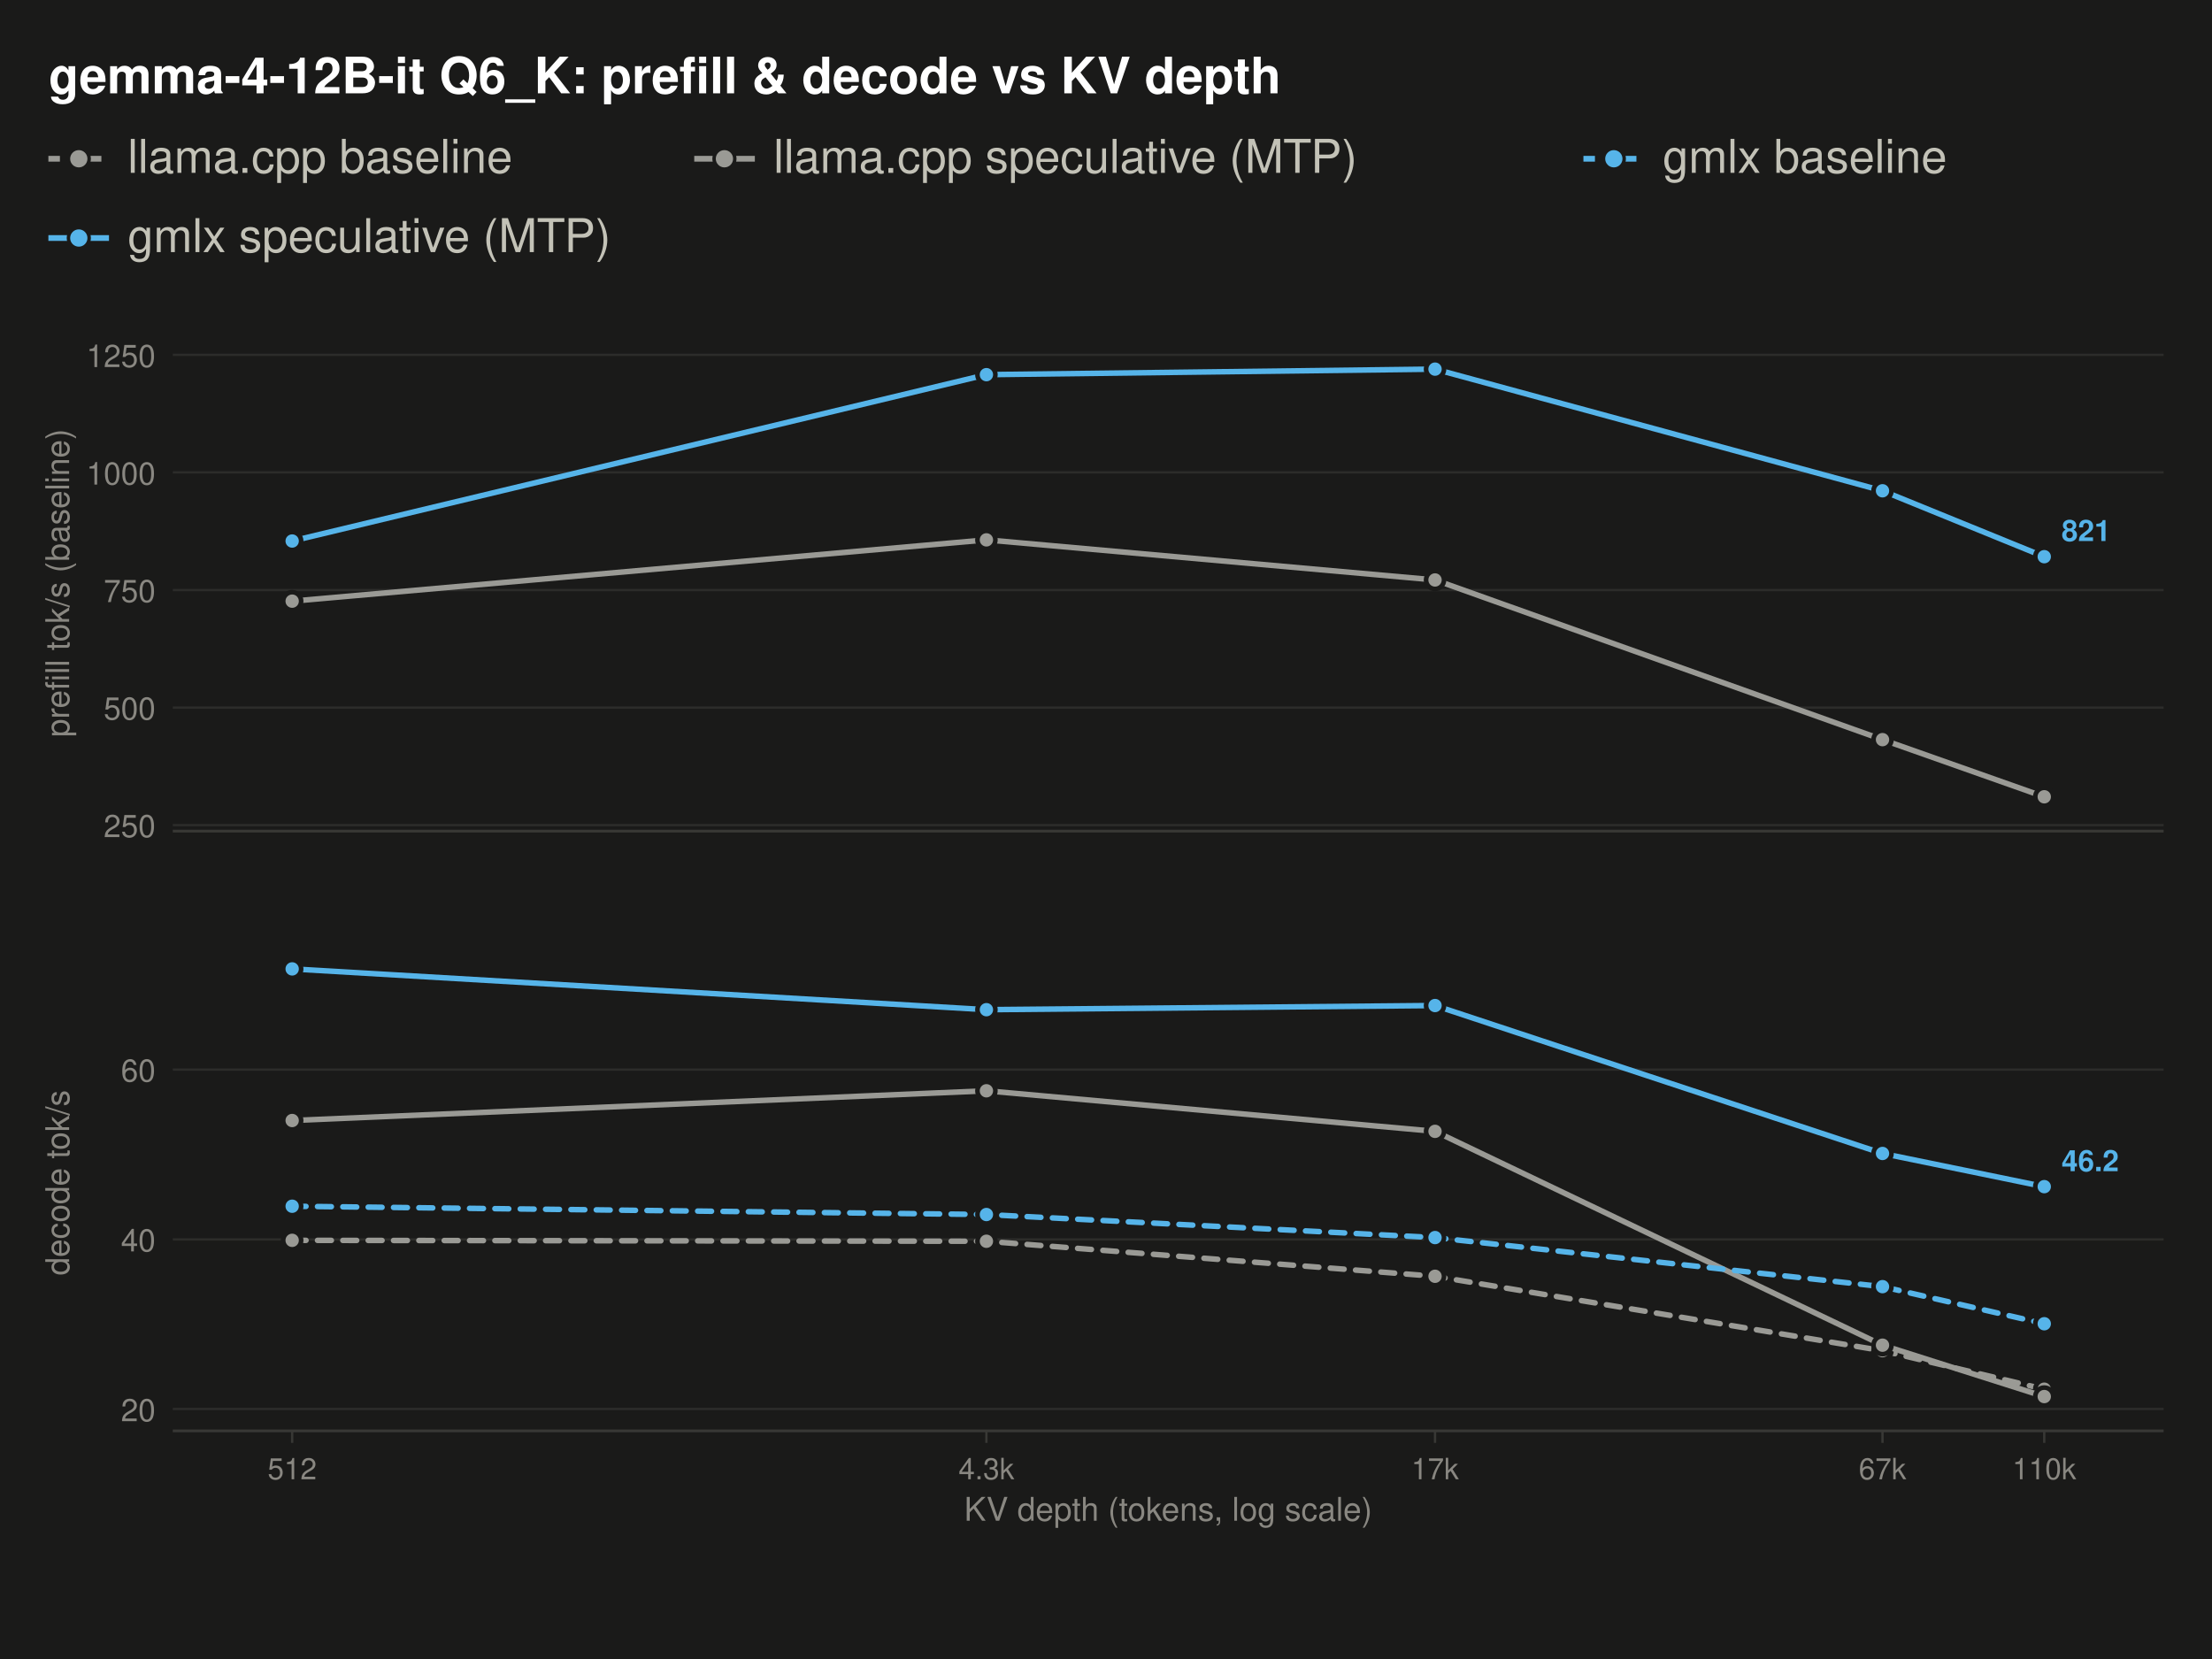
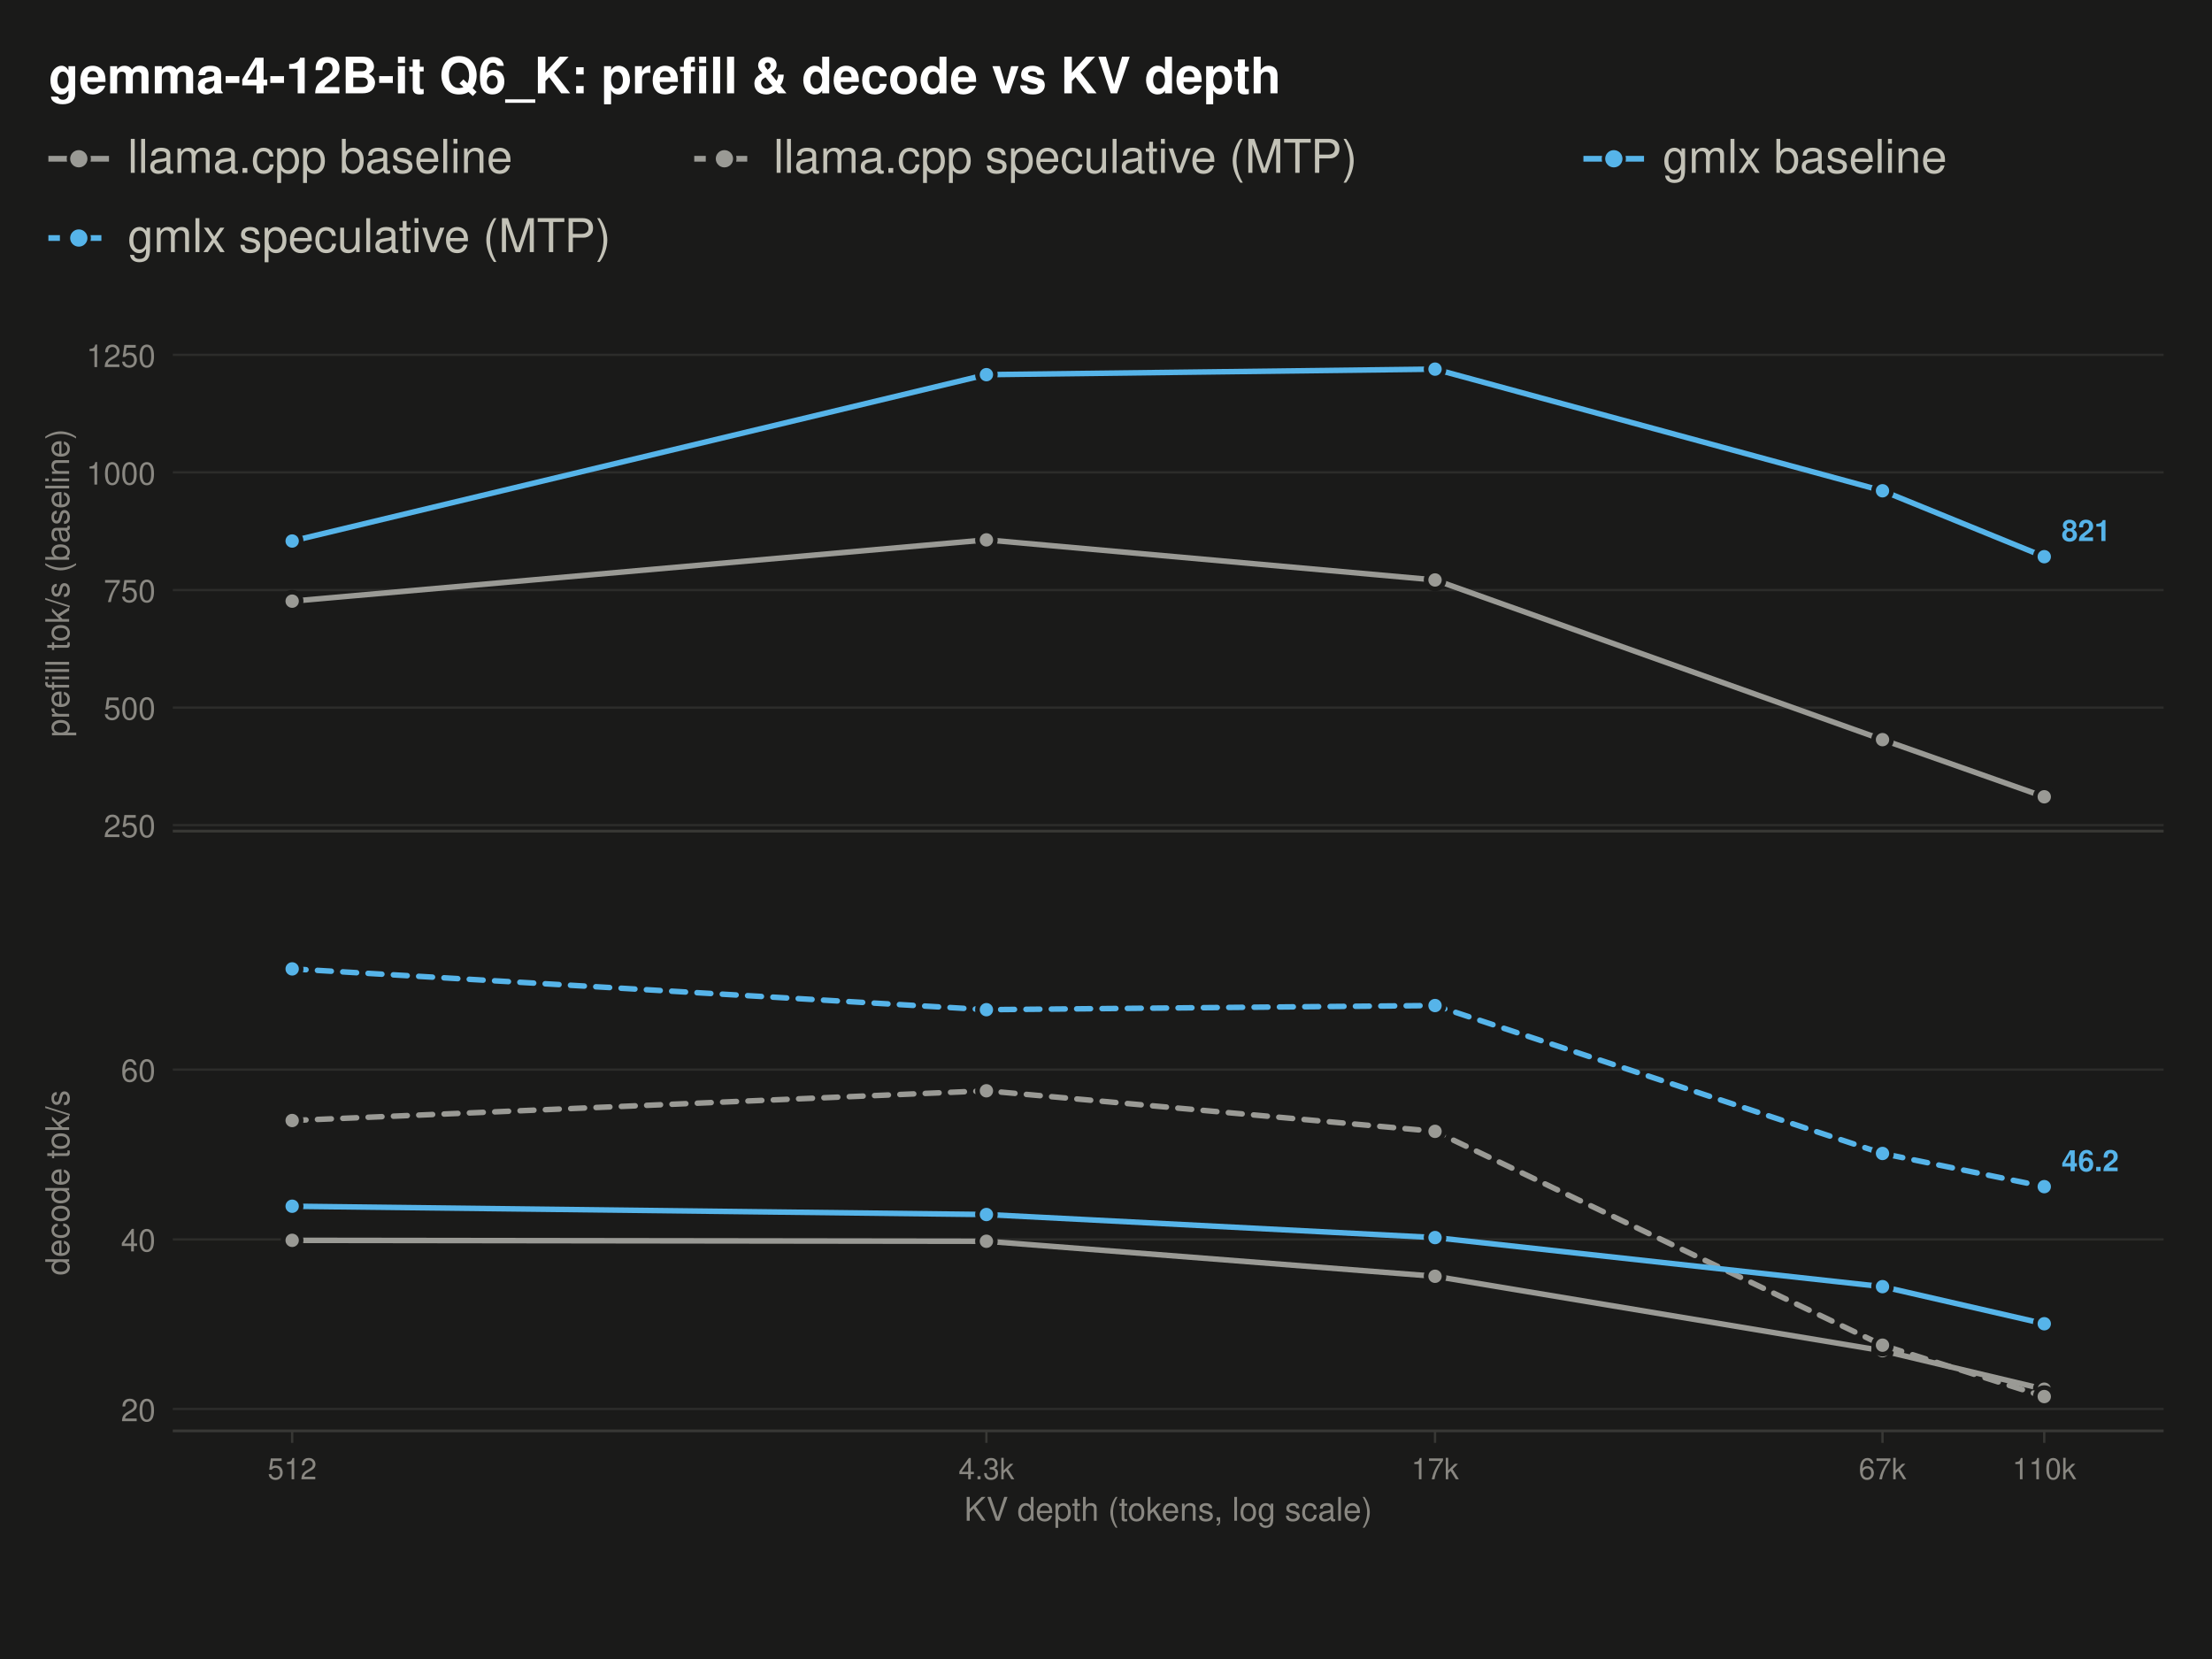
<svg xmlns="http://www.w3.org/2000/svg" width="960" height="720" viewBox="0 0 960 720" font-family="system-ui, -apple-system, 'Segoe UI', Helvetica, Arial, sans-serif">
  <rect x="0" y="0" width="960" height="720" fill="#1a1a19" />
  <text x="21.0" y="40.5" font-size="21.8" fill="#ffffff" font-weight="600">gemma-4-12B-it Q6_K: prefill &amp; decode vs KV depth</text>
-   <line x1="21.0" y1="68.9" x2="47.3" y2="68.9" stroke="#9a9a95" stroke-width="2.5" stroke-dasharray="5,4" />
+   <line x1="21.0" y1="68.9" x2="47.3" y2="68.9" stroke="#9a9a95" stroke-width="2.5" />
  <circle cx="34.2" cy="68.9" r="4.5" fill="#9a9a95" stroke="#1a1a19" stroke-width="1.5" />
  <text x="55.4" y="75.0" font-size="20.2" fill="#c3c2b7">llama.cpp baseline</text>
-   <line x1="301.3" y1="68.9" x2="327.6" y2="68.9" stroke="#9a9a95" stroke-width="2.5" />
+   <line x1="301.3" y1="68.9" x2="327.6" y2="68.9" stroke="#9a9a95" stroke-width="2.5" stroke-dasharray="5,4" />
  <circle cx="314.4" cy="68.9" r="4.5" fill="#9a9a95" stroke="#1a1a19" stroke-width="1.5" />
  <text x="335.7" y="75.0" font-size="20.2" fill="#c3c2b7">llama.cpp speculative (MTP)</text>
-   <line x1="687.2" y1="68.9" x2="713.5" y2="68.9" stroke="#56b4e9" stroke-width="2.5" stroke-dasharray="5,4" />
+   <line x1="687.2" y1="68.9" x2="713.5" y2="68.9" stroke="#56b4e9" stroke-width="2.5" />
  <circle cx="700.4" cy="68.9" r="4.5" fill="#56b4e9" stroke="#1a1a19" stroke-width="1.5" />
  <text x="721.6" y="75.0" font-size="20.2" fill="#c3c2b7">gmlx baseline</text>
-   <line x1="21.0" y1="103.3" x2="47.3" y2="103.3" stroke="#56b4e9" stroke-width="2.5" />
+   <line x1="21.0" y1="103.3" x2="47.3" y2="103.3" stroke="#56b4e9" stroke-width="2.5" stroke-dasharray="5,4" />
  <circle cx="34.2" cy="103.3" r="4.5" fill="#56b4e9" stroke="#1a1a19" stroke-width="1.5" />
  <text x="55.4" y="109.4" font-size="20.2" fill="#c3c2b7">gmlx speculative (MTP)</text>
  <line x1="75.0" y1="358.1" x2="939.0" y2="358.1" stroke="#2c2c2a" stroke-width="1.0" />
  <text x="67.5" y="363.3" font-size="13.5" fill="#898781" text-anchor="end" style="font-variant-numeric: tabular-nums">250</text>
  <line x1="75.0" y1="307.1" x2="939.0" y2="307.1" stroke="#2c2c2a" stroke-width="1.0" />
  <text x="67.5" y="312.3" font-size="13.5" fill="#898781" text-anchor="end" style="font-variant-numeric: tabular-nums">500</text>
  <line x1="75.0" y1="256.1" x2="939.0" y2="256.1" stroke="#2c2c2a" stroke-width="1.0" />
  <text x="67.5" y="261.3" font-size="13.5" fill="#898781" text-anchor="end" style="font-variant-numeric: tabular-nums">750</text>
  <line x1="75.0" y1="205.0" x2="939.0" y2="205.0" stroke="#2c2c2a" stroke-width="1.0" />
  <text x="67.5" y="210.3" font-size="13.5" fill="#898781" text-anchor="end" style="font-variant-numeric: tabular-nums">1000</text>
  <line x1="75.0" y1="154.0" x2="939.0" y2="154.0" stroke="#2c2c2a" stroke-width="1.0" />
  <text x="67.5" y="159.3" font-size="13.5" fill="#898781" text-anchor="end" style="font-variant-numeric: tabular-nums">1250</text>
  <line x1="75.0" y1="360.7" x2="939.0" y2="360.7" stroke="#383835" stroke-width="1.2" />
  <line x1="126.8" y1="360.7" x2="126.8" y2="360.7" stroke="#383835" stroke-width="1.0" />
  <line x1="428.1" y1="360.7" x2="428.1" y2="360.7" stroke="#383835" stroke-width="1.0" />
  <line x1="622.8" y1="360.7" x2="622.8" y2="360.7" stroke="#383835" stroke-width="1.0" />
  <line x1="817.0" y1="360.7" x2="817.0" y2="360.7" stroke="#383835" stroke-width="1.0" />
  <line x1="887.2" y1="360.7" x2="887.2" y2="360.7" stroke="#383835" stroke-width="1.0" />
  <path d="M126.8,260.9 L428.1,234.3 L622.8,251.7 L817.0,321.0 L887.2,345.8" fill="none" stroke="#9a9a95" stroke-width="2.4" stroke-linejoin="round" stroke-linecap="round" />
  <circle cx="126.8" cy="260.9" r="3.9" fill="#9a9a95" stroke="#1a1a19" stroke-width="2.0" />
  <circle cx="428.1" cy="234.3" r="3.9" fill="#9a9a95" stroke="#1a1a19" stroke-width="2.0" />
  <circle cx="622.8" cy="251.7" r="3.9" fill="#9a9a95" stroke="#1a1a19" stroke-width="2.0" />
  <circle cx="817.0" cy="321.0" r="3.9" fill="#9a9a95" stroke="#1a1a19" stroke-width="2.0" />
  <circle cx="887.2" cy="345.8" r="3.9" fill="#9a9a95" stroke="#1a1a19" stroke-width="2.0" />
  <path d="M126.8,234.8 L428.1,162.6 L622.8,160.2 L817.0,213.0 L887.2,241.6" fill="none" stroke="#56b4e9" stroke-width="2.4" stroke-linejoin="round" stroke-linecap="round" />
  <circle cx="126.8" cy="234.8" r="3.9" fill="#56b4e9" stroke="#1a1a19" stroke-width="2.0" />
  <circle cx="428.1" cy="162.6" r="3.9" fill="#56b4e9" stroke="#1a1a19" stroke-width="2.0" />
  <circle cx="622.8" cy="160.2" r="3.9" fill="#56b4e9" stroke="#1a1a19" stroke-width="2.0" />
  <circle cx="817.0" cy="213.0" r="3.9" fill="#56b4e9" stroke="#1a1a19" stroke-width="2.0" />
  <circle cx="887.2" cy="241.6" r="3.9" fill="#56b4e9" stroke="#1a1a19" stroke-width="2.0" />
  <text x="894.7" y="234.8" font-size="12.8" fill="#56b4e9" font-weight="600" style="font-variant-numeric: tabular-nums">821</text>
  <text x="30.0" y="253.0" font-size="14.2" fill="#898781" text-anchor="middle" transform="rotate(-90.0 30.0 253.0)">prefill tok/s (baseline)</text>
  <line x1="75.0" y1="611.5" x2="939.0" y2="611.5" stroke="#2c2c2a" stroke-width="1.0" />
  <text x="67.5" y="616.8" font-size="13.5" fill="#898781" text-anchor="end" style="font-variant-numeric: tabular-nums">20</text>
  <line x1="75.0" y1="537.9" x2="939.0" y2="537.9" stroke="#2c2c2a" stroke-width="1.0" />
  <text x="67.5" y="543.1" font-size="13.5" fill="#898781" text-anchor="end" style="font-variant-numeric: tabular-nums">40</text>
  <line x1="75.0" y1="464.2" x2="939.0" y2="464.2" stroke="#2c2c2a" stroke-width="1.0" />
  <text x="67.5" y="469.4" font-size="13.5" fill="#898781" text-anchor="end" style="font-variant-numeric: tabular-nums">60</text>
  <line x1="75.0" y1="621.0" x2="939.0" y2="621.0" stroke="#383835" stroke-width="1.2" />
  <line x1="126.8" y1="621.0" x2="126.8" y2="626.2" stroke="#383835" stroke-width="1.0" />
  <text x="126.8" y="642.0" font-size="12.8" fill="#898781" text-anchor="middle" style="font-variant-numeric: tabular-nums">512</text>
  <line x1="428.1" y1="621.0" x2="428.1" y2="626.2" stroke="#383835" stroke-width="1.0" />
  <text x="428.1" y="642.0" font-size="12.8" fill="#898781" text-anchor="middle" style="font-variant-numeric: tabular-nums">4.3k</text>
  <line x1="622.8" y1="621.0" x2="622.8" y2="626.2" stroke="#383835" stroke-width="1.0" />
  <text x="622.8" y="642.0" font-size="12.8" fill="#898781" text-anchor="middle" style="font-variant-numeric: tabular-nums">17k</text>
  <line x1="817.0" y1="621.0" x2="817.0" y2="626.2" stroke="#383835" stroke-width="1.0" />
  <text x="817.0" y="642.0" font-size="12.8" fill="#898781" text-anchor="middle" style="font-variant-numeric: tabular-nums">67k</text>
  <line x1="887.2" y1="621.0" x2="887.2" y2="626.2" stroke="#383835" stroke-width="1.0" />
  <text x="887.2" y="642.0" font-size="12.8" fill="#898781" text-anchor="middle" style="font-variant-numeric: tabular-nums">110k</text>
-   <path d="M126.8,538.3 L428.1,538.7 L622.8,553.9 L817.0,586.2 L887.2,602.9" fill="none" stroke="#9a9a95" stroke-width="2.4" stroke-dasharray="6,5" stroke-linejoin="round" stroke-linecap="round" />
+   <path d="M126.8,538.3 L428.1,538.7 L622.8,553.9 L817.0,586.2 L887.2,602.9" fill="none" stroke="#9a9a95" stroke-width="2.4" stroke-linejoin="round" stroke-linecap="round" />
  <circle cx="126.8" cy="538.3" r="3.9" fill="#9a9a95" stroke="#1a1a19" stroke-width="2.0" />
  <circle cx="428.1" cy="538.7" r="3.9" fill="#9a9a95" stroke="#1a1a19" stroke-width="2.0" />
  <circle cx="622.8" cy="553.9" r="3.9" fill="#9a9a95" stroke="#1a1a19" stroke-width="2.0" />
  <circle cx="817.0" cy="586.2" r="3.9" fill="#9a9a95" stroke="#1a1a19" stroke-width="2.0" />
  <circle cx="887.2" cy="602.9" r="3.9" fill="#9a9a95" stroke="#1a1a19" stroke-width="2.0" />
-   <path d="M126.8,486.3 L428.1,473.4 L622.8,491.0 L817.0,583.8 L887.2,606.1" fill="none" stroke="#9a9a95" stroke-width="2.4" stroke-linejoin="round" stroke-linecap="round" />
+   <path d="M126.8,486.3 L428.1,473.4 L622.8,491.0 L817.0,583.8 L887.2,606.1" fill="none" stroke="#9a9a95" stroke-width="2.4" stroke-dasharray="6,5" stroke-linejoin="round" stroke-linecap="round" />
  <circle cx="126.8" cy="486.3" r="3.9" fill="#9a9a95" stroke="#1a1a19" stroke-width="2.0" />
  <circle cx="428.1" cy="473.4" r="3.9" fill="#9a9a95" stroke="#1a1a19" stroke-width="2.0" />
  <circle cx="622.8" cy="491.0" r="3.9" fill="#9a9a95" stroke="#1a1a19" stroke-width="2.0" />
  <circle cx="817.0" cy="583.8" r="3.9" fill="#9a9a95" stroke="#1a1a19" stroke-width="2.0" />
  <circle cx="887.2" cy="606.1" r="3.9" fill="#9a9a95" stroke="#1a1a19" stroke-width="2.0" />
-   <path d="M126.8,523.5 L428.1,527.1 L622.8,537.1 L817.0,558.4 L887.2,574.5" fill="none" stroke="#56b4e9" stroke-width="2.4" stroke-dasharray="6,5" stroke-linejoin="round" stroke-linecap="round" />
+   <path d="M126.8,523.5 L428.1,527.1 L622.8,537.1 L817.0,558.4 L887.2,574.5" fill="none" stroke="#56b4e9" stroke-width="2.4" stroke-linejoin="round" stroke-linecap="round" />
  <circle cx="126.8" cy="523.5" r="3.9" fill="#56b4e9" stroke="#1a1a19" stroke-width="2.0" />
  <circle cx="428.1" cy="527.1" r="3.9" fill="#56b4e9" stroke="#1a1a19" stroke-width="2.0" />
  <circle cx="622.8" cy="537.1" r="3.9" fill="#56b4e9" stroke="#1a1a19" stroke-width="2.0" />
  <circle cx="817.0" cy="558.4" r="3.9" fill="#56b4e9" stroke="#1a1a19" stroke-width="2.0" />
  <circle cx="887.2" cy="574.5" r="3.9" fill="#56b4e9" stroke="#1a1a19" stroke-width="2.0" />
-   <path d="M126.8,420.5 L428.1,438.2 L622.8,436.4 L817.0,500.6 L887.2,515.0" fill="none" stroke="#56b4e9" stroke-width="2.4" stroke-linejoin="round" stroke-linecap="round" />
+   <path d="M126.8,420.5 L428.1,438.2 L622.8,436.4 L817.0,500.6 L887.2,515.0" fill="none" stroke="#56b4e9" stroke-width="2.4" stroke-dasharray="6,5" stroke-linejoin="round" stroke-linecap="round" />
  <circle cx="126.8" cy="420.5" r="3.9" fill="#56b4e9" stroke="#1a1a19" stroke-width="2.0" />
  <circle cx="428.1" cy="438.2" r="3.9" fill="#56b4e9" stroke="#1a1a19" stroke-width="2.0" />
  <circle cx="622.8" cy="436.4" r="3.9" fill="#56b4e9" stroke="#1a1a19" stroke-width="2.0" />
  <circle cx="817.0" cy="500.6" r="3.9" fill="#56b4e9" stroke="#1a1a19" stroke-width="2.0" />
  <circle cx="887.2" cy="515.0" r="3.9" fill="#56b4e9" stroke="#1a1a19" stroke-width="2.0" />
  <text x="894.7" y="508.3" font-size="12.8" fill="#56b4e9" font-weight="600" style="font-variant-numeric: tabular-nums">46.2</text>
  <text x="30.0" y="513.3" font-size="14.2" fill="#898781" text-anchor="middle" transform="rotate(-90.0 30.0 513.3)">decode tok/s</text>
  <text x="507.0" y="660.0" font-size="14.2" fill="#898781" text-anchor="middle">KV depth (tokens, log scale)</text>
</svg>
